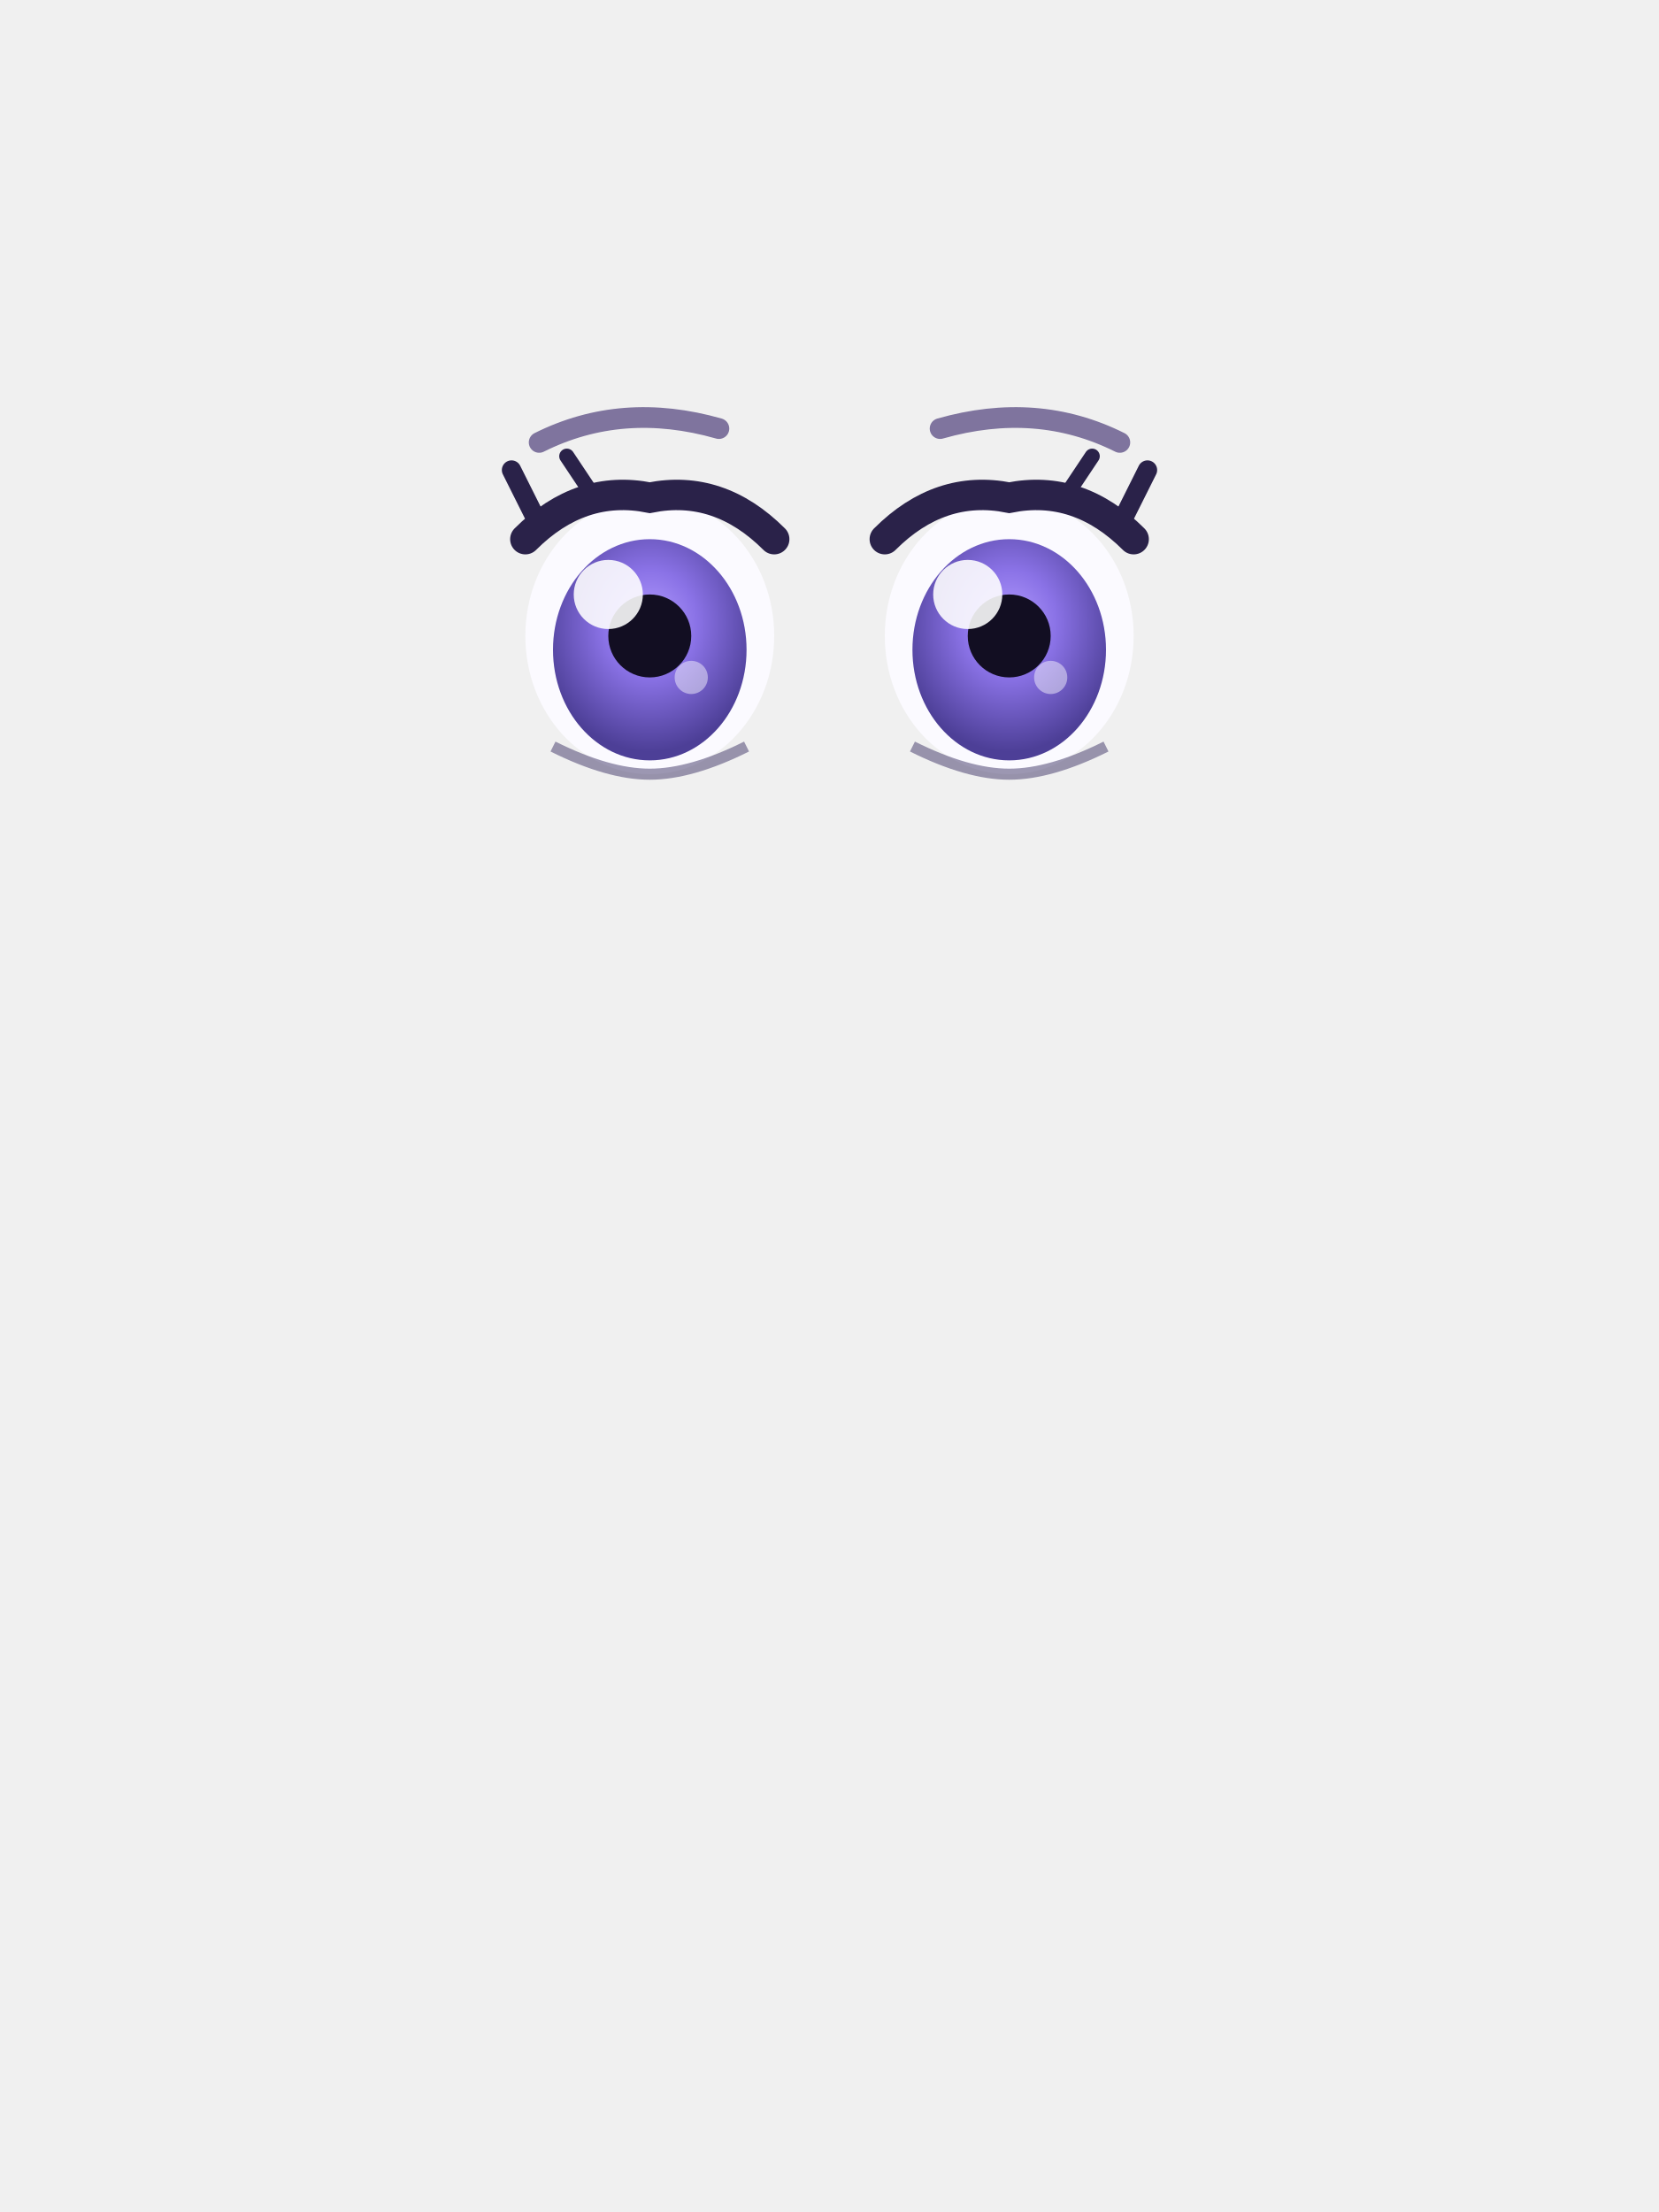
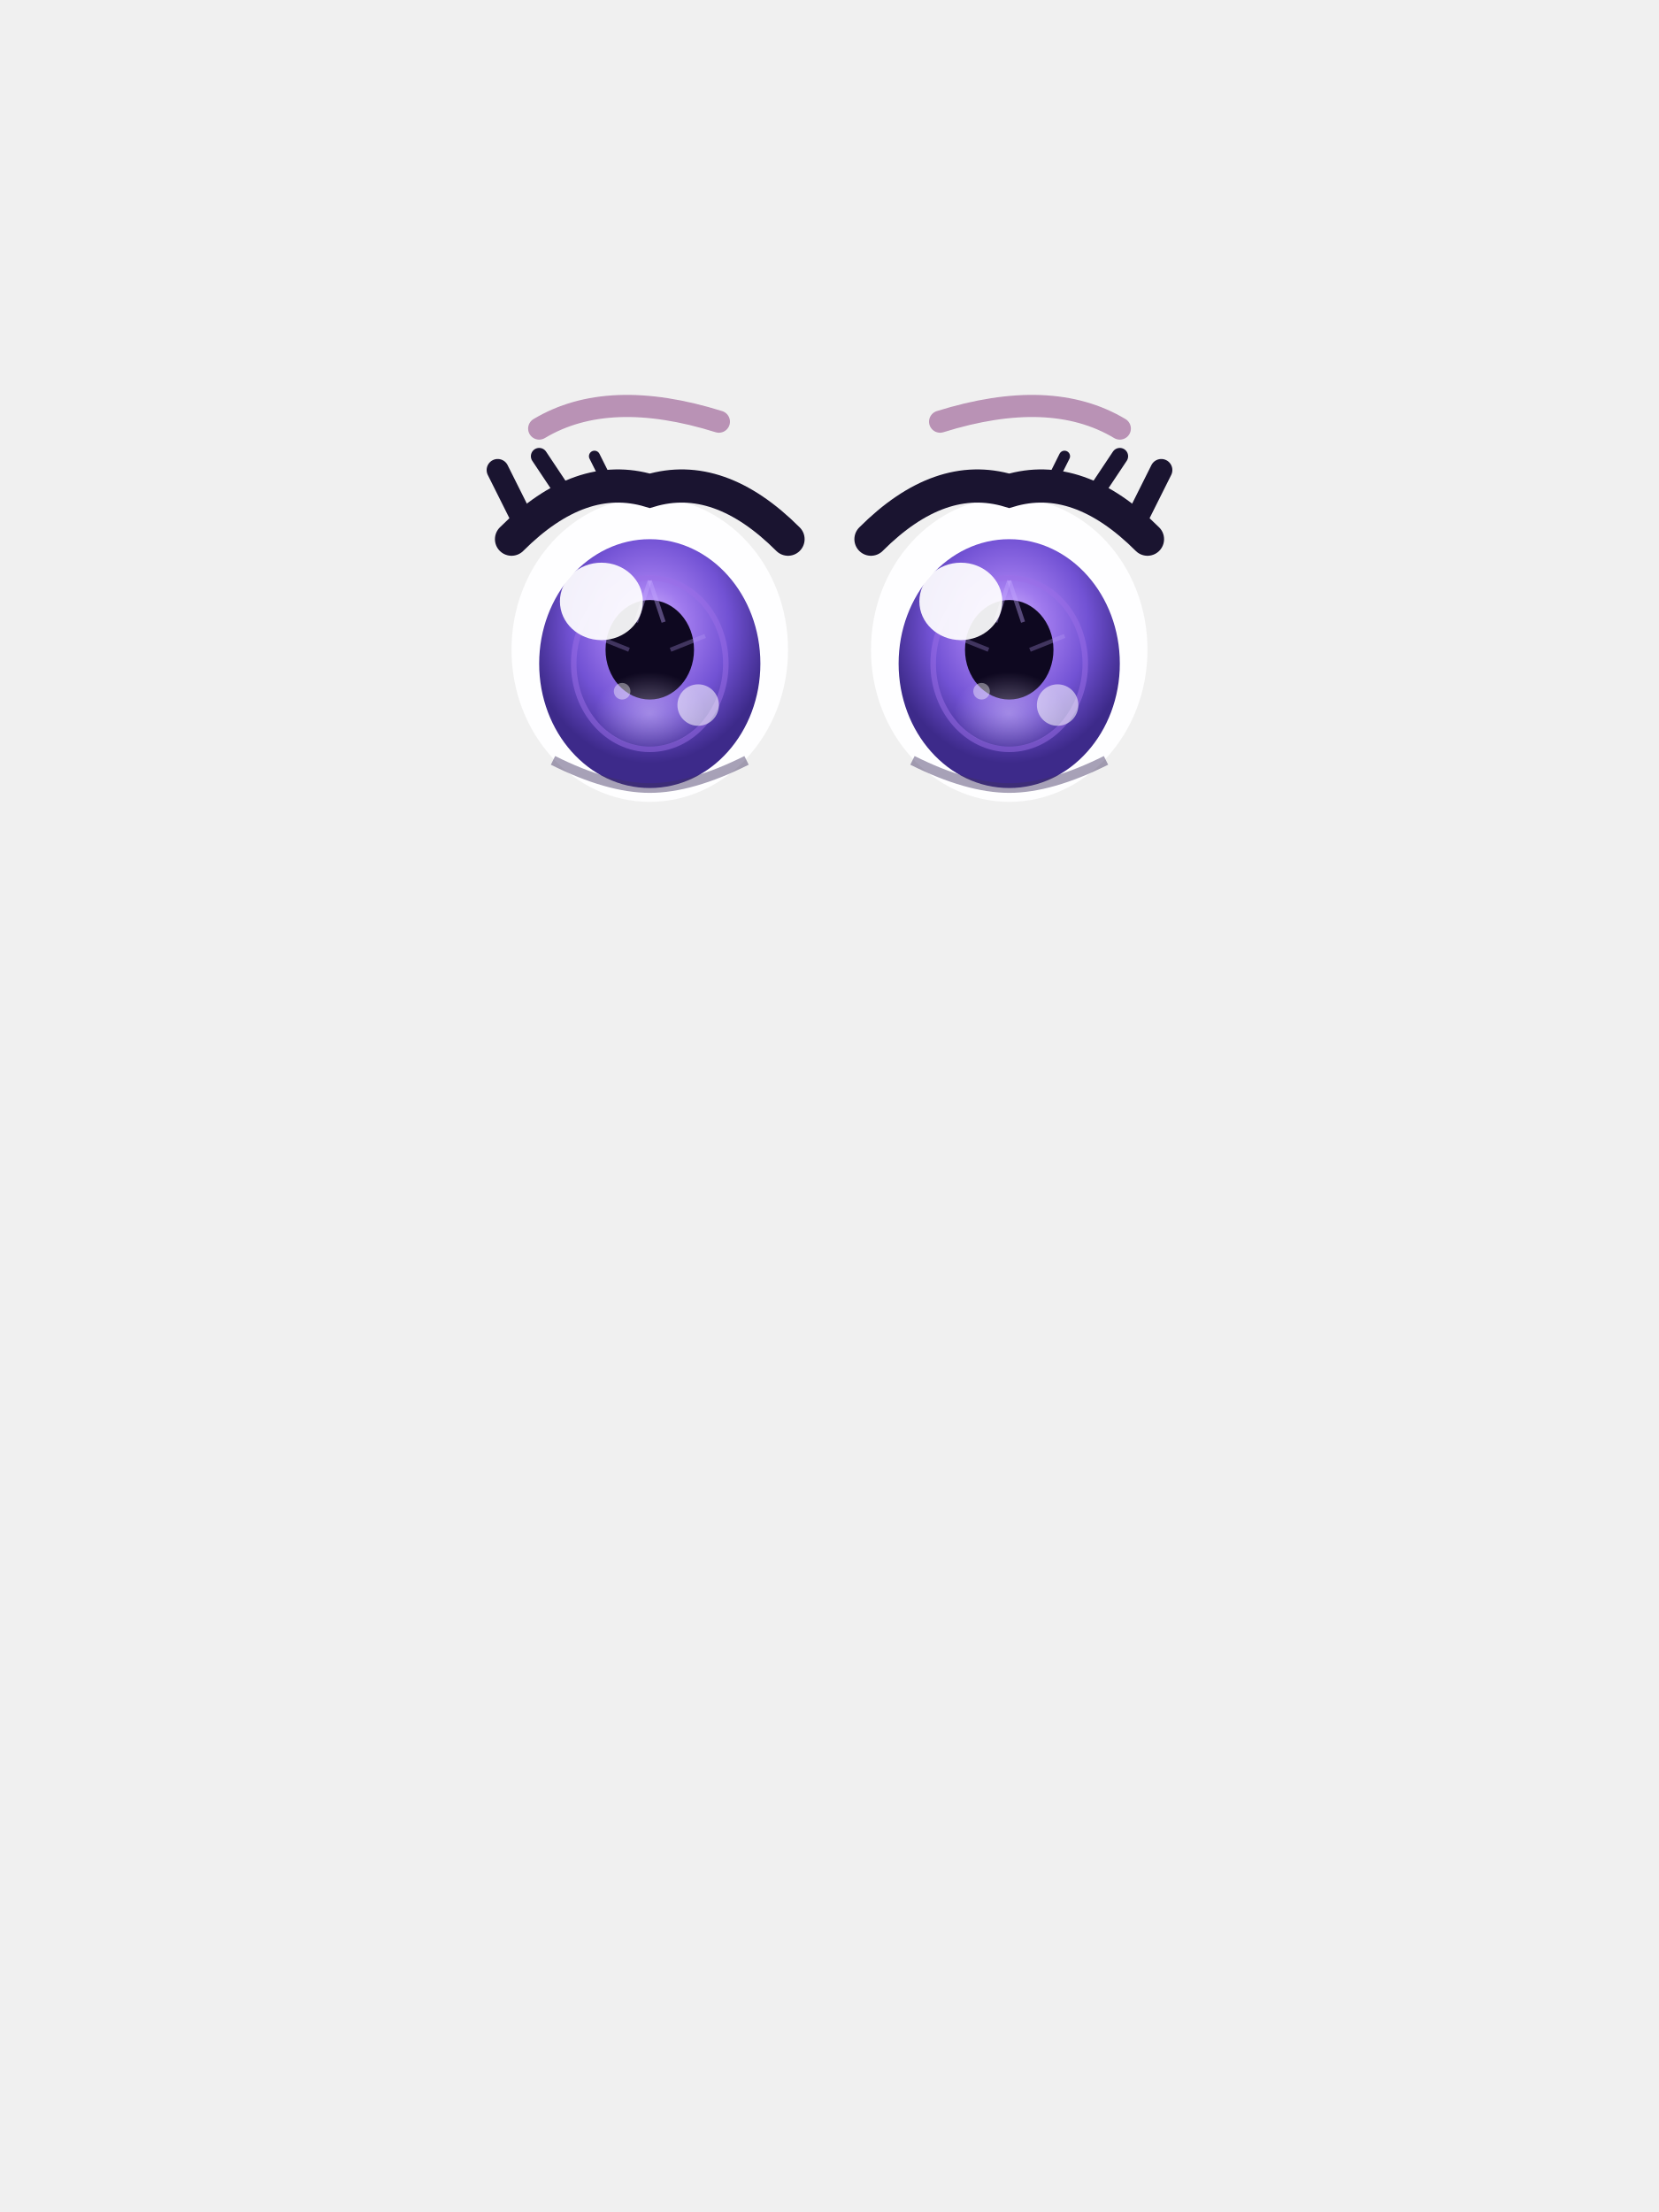
<svg xmlns="http://www.w3.org/2000/svg" viewBox="0 0 120 160" fill="none">
  <defs>
-     <radialGradient id="irisL" cx="50%" cy="38%" r="58%">
-       <stop offset="0%" stop-color="#B29BFF" />
-       <stop offset="42%" stop-color="#8A72E6" />
-       <stop offset="100%" stop-color="#4D3F97" />
+     <radialGradient id="irisL" cx="50%" cy="35%" r="55%">
+       <stop offset="0%" stop-color="#D4B8FF" />
+       <stop offset="30%" stop-color="#A07AEE" />
+       <stop offset="65%" stop-color="#7252D4" />
+       <stop offset="100%" stop-color="#3D2A8A" />
    </radialGradient>
-     <radialGradient id="irisR" cx="50%" cy="38%" r="58%">
-       <stop offset="0%" stop-color="#B29BFF" />
-       <stop offset="42%" stop-color="#8A72E6" />
-       <stop offset="100%" stop-color="#4D3F97" />
+     <radialGradient id="irisR" cx="50%" cy="35%" r="55%">
+       <stop offset="0%" stop-color="#D4B8FF" />
+       <stop offset="30%" stop-color="#A07AEE" />
+       <stop offset="65%" stop-color="#7252D4" />
+       <stop offset="100%" stop-color="#3D2A8A" />
+     </radialGradient>
+     <radialGradient id="irisGlow" cx="50%" cy="60%" r="50%">
+       <stop offset="0%" stop-color="#E8DBFF" stop-opacity="0.4" />
+       <stop offset="100%" stop-color="#E8DBFF" stop-opacity="0" />
    </radialGradient>
  </defs>
-   <ellipse cx="47" cy="46" rx="9" ry="10" fill="#FBFAFF" />
-   <ellipse cx="47" cy="47" rx="7" ry="8" fill="url(#irisL)" />
-   <circle cx="47" cy="46" r="3" fill="#120E22" />
-   <circle cx="44" cy="43" r="2.5" fill="#FFFFFF" opacity="0.88" />
-   <circle cx="50" cy="49" r="1.2" fill="#FFFFFF" opacity="0.45" />
-   <path d="M38 39 Q42 35 47 36 Q52 35 56 39" fill="none" stroke="#2A2249" stroke-width="2.2" stroke-linecap="round" />
-   <path d="M40 54 Q44 56 47 56 Q50 56 54 54" fill="none" stroke="#3D3366" stroke-width="0.8" opacity="0.5" />
-   <line x1="39" y1="38" x2="37" y2="34" stroke="#2A2249" stroke-width="1.4" stroke-linecap="round" />
-   <line x1="43" y1="36" x2="41" y2="33" stroke="#2A2249" stroke-width="1.1" stroke-linecap="round" />
-   <ellipse cx="73" cy="46" rx="9" ry="10" fill="#FBFAFF" />
-   <ellipse cx="73" cy="47" rx="7" ry="8" fill="url(#irisR)" />
-   <circle cx="73" cy="46" r="3" fill="#120E22" />
-   <circle cx="70" cy="43" r="2.5" fill="#FFFFFF" opacity="0.88" />
-   <circle cx="76" cy="49" r="1.2" fill="#FFFFFF" opacity="0.45" />
-   <path d="M64 39 Q68 35 73 36 Q78 35 82 39" fill="none" stroke="#2A2249" stroke-width="2.2" stroke-linecap="round" />
-   <path d="M66 54 Q70 56 73 56 Q76 56 80 54" fill="none" stroke="#3D3366" stroke-width="0.8" opacity="0.5" />
-   <line x1="81" y1="38" x2="83" y2="34" stroke="#2A2249" stroke-width="1.4" stroke-linecap="round" />
-   <line x1="77" y1="36" x2="79" y2="33" stroke="#2A2249" stroke-width="1.1" stroke-linecap="round" />
-   <path d="M39 32 Q45 29 52 31" fill="none" stroke="#4E3F7A" stroke-width="1.5" stroke-linecap="round" opacity="0.7" />
-   <path d="M81 32 Q75 29 68 31" fill="none" stroke="#4E3F7A" stroke-width="1.5" stroke-linecap="round" opacity="0.7" />
+   <ellipse cx="47" cy="47" rx="10" ry="11" fill="#FEFEFF" />
+   <ellipse cx="47" cy="48" rx="8" ry="9" fill="url(#irisL)" />
+   <ellipse cx="47" cy="48" rx="5.5" ry="6.2" fill="none" stroke="#9B6EE8" stroke-width="0.4" opacity="0.5" />
+   <ellipse cx="47" cy="47" rx="3.2" ry="3.6" fill="#0E0820" />
+   <path d="M47 42 L46 45" stroke="#C4A8FF" stroke-width="0.3" opacity="0.4" />
+   <path d="M47 42 L48 45" stroke="#C4A8FF" stroke-width="0.3" opacity="0.4" />
+   <path d="M43 46 L45.5 47" stroke="#B89EF5" stroke-width="0.3" opacity="0.3" />
+   <path d="M51 46 L48.5 47" stroke="#B89EF5" stroke-width="0.3" opacity="0.3" />
+   <ellipse cx="47" cy="51" rx="4" ry="3" fill="url(#irisGlow)" />
+   <ellipse cx="43.5" cy="43.5" rx="3" ry="2.8" fill="#FFFFFF" opacity="0.92" />
+   <circle cx="50.5" cy="51" r="1.5" fill="#FFFFFF" opacity="0.55" />
+   <circle cx="45" cy="50" r="0.6" fill="#FFFFFF" opacity="0.4" />
+   <path d="M37 39 Q42 34 47 35.5 Q52 34 57 39" fill="none" stroke="#1A1430" stroke-width="2.4" stroke-linecap="round" />
+   <line x1="38" y1="38" x2="36" y2="34" stroke="#1A1430" stroke-width="1.6" stroke-linecap="round" />
+   <line x1="41" y1="36" x2="39" y2="33" stroke="#1A1430" stroke-width="1.2" stroke-linecap="round" />
+   <line x1="44" y1="35" x2="43" y2="33" stroke="#1A1430" stroke-width="0.8" stroke-linecap="round" />
+   <path d="M40 55 Q44 57 47 57 Q50 57 54 55" fill="none" stroke="#3D3060" stroke-width="0.7" opacity="0.45" />
+   <ellipse cx="73" cy="47" rx="10" ry="11" fill="#FEFEFF" />
+   <ellipse cx="73" cy="48" rx="8" ry="9" fill="url(#irisR)" />
+   <ellipse cx="73" cy="48" rx="5.5" ry="6.2" fill="none" stroke="#9B6EE8" stroke-width="0.4" opacity="0.5" />
+   <ellipse cx="73" cy="47" rx="3.2" ry="3.6" fill="#0E0820" />
+   <path d="M73 42 L72 45" stroke="#C4A8FF" stroke-width="0.3" opacity="0.4" />
+   <path d="M73 42 L74 45" stroke="#C4A8FF" stroke-width="0.3" opacity="0.4" />
+   <path d="M69 46 L71.5 47" stroke="#B89EF5" stroke-width="0.3" opacity="0.3" />
+   <path d="M77 46 L74.5 47" stroke="#B89EF5" stroke-width="0.3" opacity="0.3" />
+   <ellipse cx="73" cy="51" rx="4" ry="3" fill="url(#irisGlow)" />
+   <ellipse cx="69.5" cy="43.5" rx="3" ry="2.8" fill="#FFFFFF" opacity="0.92" />
+   <circle cx="76.5" cy="51" r="1.5" fill="#FFFFFF" opacity="0.55" />
+   <circle cx="71" cy="50" r="0.6" fill="#FFFFFF" opacity="0.4" />
+   <path d="M63 39 Q68 34 73 35.5 Q78 34 83 39" fill="none" stroke="#1A1430" stroke-width="2.4" stroke-linecap="round" />
+   <line x1="82" y1="38" x2="84" y2="34" stroke="#1A1430" stroke-width="1.6" stroke-linecap="round" />
+   <line x1="79" y1="36" x2="81" y2="33" stroke="#1A1430" stroke-width="1.2" stroke-linecap="round" />
+   <line x1="76" y1="35" x2="77" y2="33" stroke="#1A1430" stroke-width="0.8" stroke-linecap="round" />
+   <path d="M66 55 Q70 57 73 57 Q76 57 80 55" fill="none" stroke="#3D3060" stroke-width="0.7" opacity="0.45" />
+   <path d="M39 31 Q44 28 52 30.5" fill="none" stroke="#9B6095" stroke-width="1.6" stroke-linecap="round" opacity="0.65" />
+   <path d="M81 31 Q76 28 68 30.5" fill="none" stroke="#9B6095" stroke-width="1.6" stroke-linecap="round" opacity="0.65" />
</svg>
